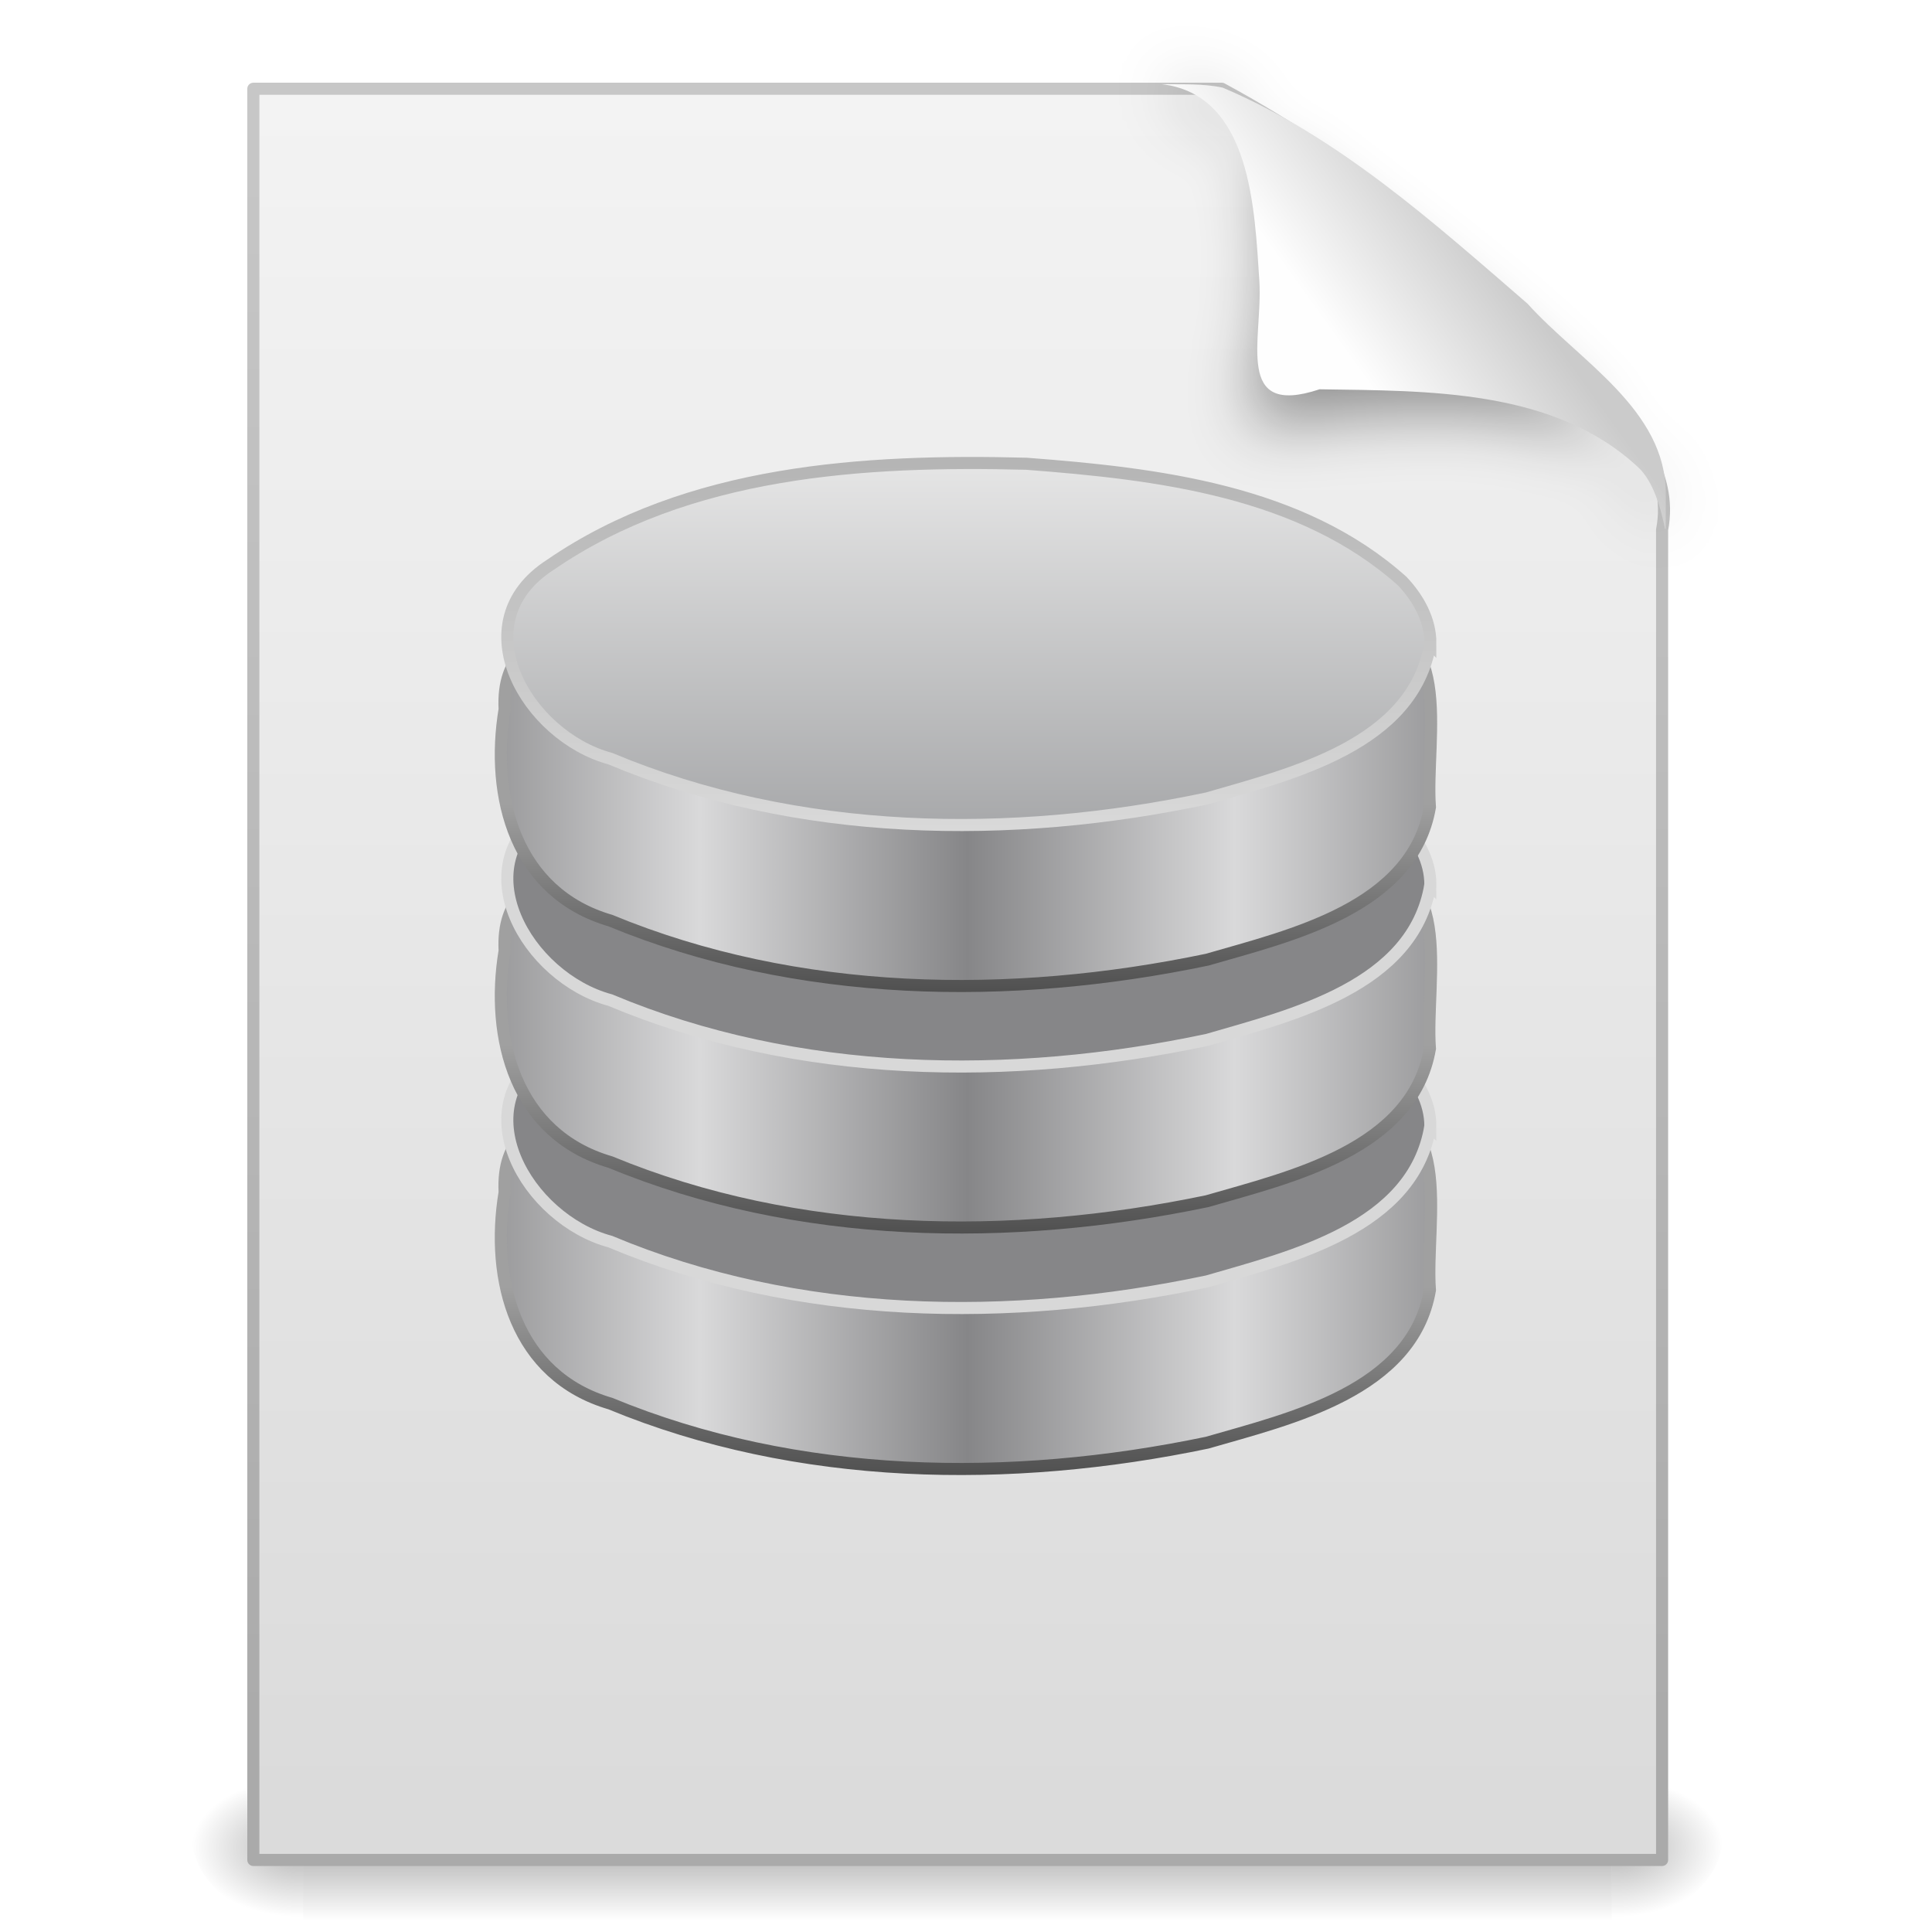
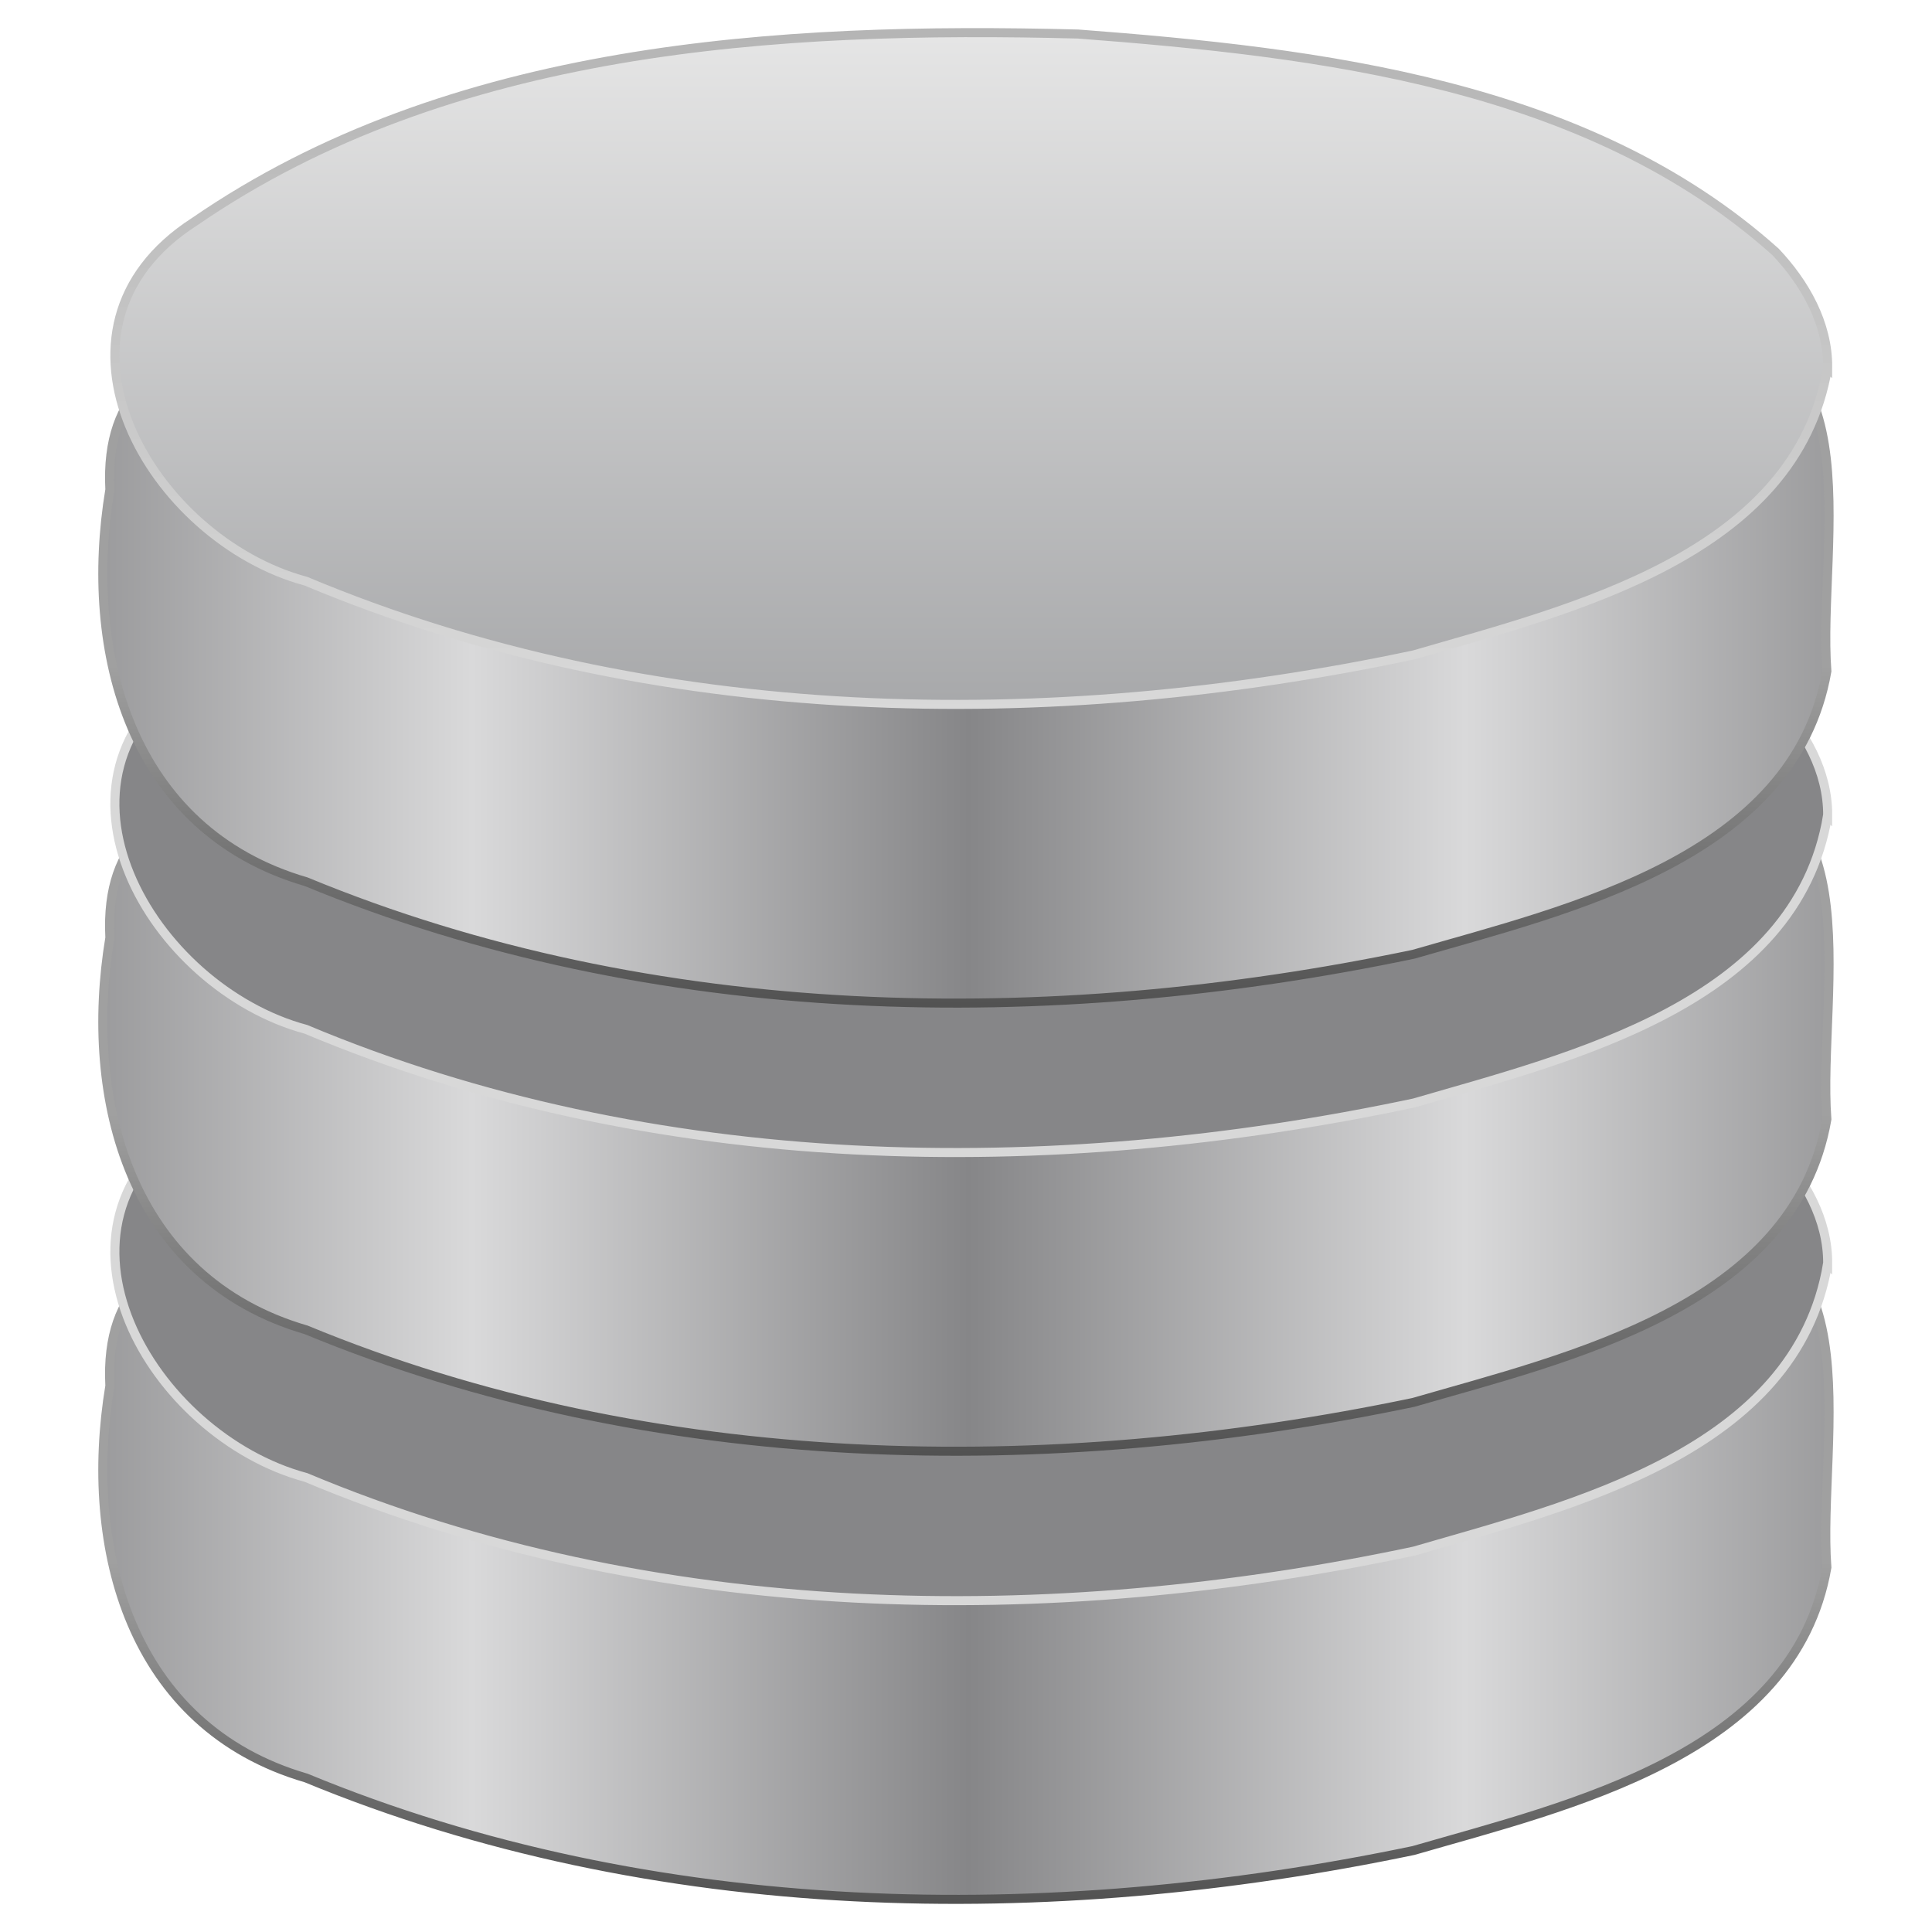
<svg xmlns="http://www.w3.org/2000/svg" xmlns:xlink="http://www.w3.org/1999/xlink" height="64" version="1.1" viewBox="0 0 48 48" width="64">
  <defs>
-     <linearGradient gradientTransform="matrix(.067325 0 0 .0147 -.33304 38.479)" gradientUnits="userSpaceOnUse" id="ah" x1="302.86" x2="302.86" y1="366.65" y2="609.51">
-       <stop offset="0" stop-opacity="0" />
-       <stop offset="0.5" />
-       <stop offset="1" stop-opacity="0" />
-     </linearGradient>
-     <radialGradient cx="605.71" cy="486.65" gradientTransform="matrix(-.02304 0 0 .0147 21.631 38.479)" gradientUnits="userSpaceOnUse" id="aj" r="117.14" xlink:href="#k" />
-     <linearGradient id="k">
-       <stop offset="0" />
-       <stop offset="1" stop-opacity="0" />
-     </linearGradient>
-     <radialGradient cx="605.71" cy="486.65" gradientTransform="matrix(.02304 0 0 .0147 26.369 38.479)" gradientUnits="userSpaceOnUse" id="ai" r="117.14" xlink:href="#k" />
-     <linearGradient gradientTransform="matrix(.8075 0 0 .89483 59.204 -1.2726)" gradientUnits="userSpaceOnUse" id="ag" x1="-51.786" x2="-51.786" y1="50.786" y2="2.906">
-       <stop offset="0" stop-color="#aaa" />
-       <stop offset="1" stop-color="#c8c8c8" />
-     </linearGradient>
-     <linearGradient gradientTransform="matrix(1 0 0 .95617 -.20617 -.2069)" gradientUnits="userSpaceOnUse" id="af" x1="25.132" x2="25.132" y1="0.985" y2="47.013">
-       <stop offset="0" stop-color="#f4f4f4" />
-       <stop offset="1" stop-color="#dbdbdb" />
-     </linearGradient>
-     <filter color-interpolation-filters="sRGB" height="1.329" id="v" width="1.297" x="-0.148" y="-0.164">
-       <feGaussianBlur stdDeviation="0.774" />
-     </filter>
-     <linearGradient gradientTransform="matrix(.9977 0 0 1.0407 .1638 -1.1058)" gradientUnits="userSpaceOnUse" id="ae" x1="32.892" x2="36.358" y1="8.059" y2="5.457">
-       <stop offset="0" stop-color="#fefefe" />
-       <stop offset="1" stop-color="#cbcbcb" />
-     </linearGradient>
-     <linearGradient gradientTransform="translate(-70.155 8.4541)" gradientUnits="userSpaceOnUse" id="ad" x1="89.018" x2="89.018" xlink:href="#g" y1="22.537" y2="27.546" />
-     <linearGradient gradientTransform="matrix(.45783 0 0 .43229 -23.59 36.912)" gradientUnits="userSpaceOnUse" id="ac" spreadMethod="reflect" x1="103.95" x2="89.424" xlink:href="#f" y1="-7.666" y2="-7.666" />
-     <linearGradient gradientTransform="translate(-70.155 2.4541)" gradientUnits="userSpaceOnUse" id="ab" x1="89.018" x2="89.018" xlink:href="#g" y1="22.537" y2="27.546" />
-     <linearGradient gradientTransform="matrix(.45783 0 0 .43229 -23.59 30.912)" gradientUnits="userSpaceOnUse" id="aa" spreadMethod="reflect" x1="103.95" x2="89.424" xlink:href="#f" y1="-7.666" y2="-7.666" />
-     <linearGradient id="g">
+     <linearGradient gradientTransform="translate(-70.155,8.4541)" gradientUnits="userSpaceOnUse" id="g" x1="89.018" x2="89.018" xlink:href="#a" y1="22.537" y2="27.546" />
+     <linearGradient gradientTransform="matrix(.45783 0 0 .43229 -23.59 36.912)" gradientUnits="userSpaceOnUse" id="h" spreadMethod="reflect" x1="103.95" x2="89.424" xlink:href="#b" y1="-7.666" y2="-7.666" />
+     <linearGradient gradientTransform="translate(-70.155,2.4541)" gradientUnits="userSpaceOnUse" id="i" x1="89.018" x2="89.018" xlink:href="#a" y1="22.537" y2="27.546" />
+     <linearGradient gradientTransform="matrix(.45783 0 0 .43229 -23.59 30.912)" gradientUnits="userSpaceOnUse" id="j" spreadMethod="reflect" x1="103.95" x2="89.424" xlink:href="#b" y1="-7.666" y2="-7.666" />
+     <linearGradient id="a">
      <stop offset="0" stop-color="#a0a0a0" />
      <stop offset="1" stop-color="#4a4a4a" />
    </linearGradient>
-     <linearGradient gradientTransform="translate(-70.155 -3.5459)" gradientUnits="userSpaceOnUse" id="z" x1="89.018" x2="89.018" xlink:href="#g" y1="22.537" y2="27.546" />
-     <linearGradient id="f">
+     <linearGradient gradientTransform="translate(-70.155,-3.5459)" gradientUnits="userSpaceOnUse" id="c" x1="89.018" x2="89.018" xlink:href="#a" y1="22.537" y2="27.546" />
+     <linearGradient id="b">
      <stop offset="0" stop-color="#868688" />
      <stop offset="1" stop-color="#d9d9da" />
    </linearGradient>
-     <linearGradient gradientTransform="matrix(.45783 0 0 .43229 -23.59 24.912)" gradientUnits="userSpaceOnUse" id="y" spreadMethod="reflect" x1="103.95" x2="89.424" xlink:href="#f" y1="-7.666" y2="-7.666" />
-     <linearGradient gradientTransform="matrix(.45813 0 0 .43889 -23.618 20.933)" gradientUnits="userSpaceOnUse" id="x" x1="109.96" x2="109.96" y1="-24.911" y2="-2.376">
+     <linearGradient gradientTransform="matrix(.45783 0 0 .43229 -23.59 24.912)" gradientUnits="userSpaceOnUse" id="d" spreadMethod="reflect" x1="103.95" x2="89.424" xlink:href="#b" y1="-7.666" y2="-7.666" />
+     <linearGradient gradientTransform="matrix(.45813 0 0 .43889 -23.618 20.933)" gradientUnits="userSpaceOnUse" id="e" x1="109.96" x2="109.96" y1="-24.911" y2="-2.376">
      <stop offset="0" stop-color="#b3b3b3" />
      <stop offset="1" stop-color="#dadada" />
    </linearGradient>
-     <linearGradient gradientTransform="matrix(.45813 0 0 .43889 -23.618 20.933)" gradientUnits="userSpaceOnUse" id="w" spreadMethod="reflect" x1="102.31" x2="102.31" y1="-2.393" y2="-24.582">
+     <linearGradient gradientTransform="matrix(.45813 0 0 .43889 -23.618 20.933)" gradientUnits="userSpaceOnUse" id="f" spreadMethod="reflect" x1="102.31" x2="102.31" y1="-2.393" y2="-24.582">
      <stop offset="0" stop-color="#a5a6a8" />
      <stop offset="1" stop-color="#e8e8e8" />
    </linearGradient>
  </defs>
-   <g transform="translate(-.21427 .2692)">
-     <path d="m7.746 43.869h32.508v3.57h-32.508z" fill="url(#ah)" opacity="0.3" />
-     <path d="m7.746 43.869v3.57c-2.091 0.341-4.252-2.622-1.35-3.354 0.434-0.146 0.892-0.215 1.35-0.215z" fill="url(#aj)" opacity="0.3" />
-     <path d="m40.254 43.869v3.57c2.091 0.341 4.252-2.622 1.35-3.354-0.434-0.146-0.892-0.215-1.35-0.215z" fill="url(#ai)" opacity="0.3" />
-   </g>
-   <path d="m6.294 2.205h24.061c3.492 1.892 6.603 4.496 9.317 7.388 0.909 1.01 1.901 2.128 1.622 3.57v33.047h-35v-44.005z" fill="url(#af)" stroke="url(#ag)" stroke-linejoin="round" stroke-width="0.3" />
-   <g stroke-width="0.3" transform="translate(.034052 .98487)">
-     <path d="m35.492 31.068c-0.434 2.505-3.457 3.188-5.535 3.79-4.885 1.021-10.169 0.954-14.826-0.971-2.359-0.687-2.989-3.073-2.628-5.251-0.139-2.684 3.194-1.913 4.933-2.033 5.319 0.147 10.637-0.105 15.954-0.072 2.845-0.297 1.972 2.804 2.102 4.537z" fill="url(#ac)" stroke="url(#ad)" />
+   <g stroke-width="0.121" transform="matrix(1.8556 0 0 1.8556 -20.471 -18.707)">
+     <path d="m35.492 31.068c-0.434 2.505-3.457 3.188-5.535 3.79-4.885 1.021-10.169 0.954-14.826-0.971-2.359-0.687-2.989-3.073-2.628-5.251-0.139-2.684 3.194-1.913 4.933-2.033 5.319 0.147 10.637-0.105 15.954-0.072 2.845-0.297 1.972 2.804 2.102 4.537z" fill="url(#h)" stroke="url(#g)" />
    <path d="m35.502 27c-0.418 2.523-3.446 3.24-5.537 3.849-4.887 1.037-10.184 0.967-14.837-0.986-2.065-0.554-3.728-3.376-1.492-4.813 3.421-2.354 7.801-2.617 11.831-2.513 3.242 0.247 6.821 0.664 9.338 2.917 0.394 0.417 0.702 0.957 0.698 1.547z" fill="#868688" stroke="#d8d8d8" />
-     <path d="m35.492 25.068c-0.434 2.505-3.457 3.188-5.535 3.79-4.885 1.021-10.169 0.954-14.826-0.971-2.359-0.687-2.989-3.073-2.628-5.251-0.139-2.684 3.194-1.913 4.933-2.033 5.319 0.147 10.637-0.105 15.954-0.072 2.845-0.297 1.972 2.804 2.102 4.537z" fill="url(#aa)" stroke="url(#ab)" />
+     <path d="m35.492 25.068c-0.434 2.505-3.457 3.188-5.535 3.79-4.885 1.021-10.169 0.954-14.826-0.971-2.359-0.687-2.989-3.073-2.628-5.251-0.139-2.684 3.194-1.913 4.933-2.033 5.319 0.147 10.637-0.105 15.954-0.072 2.845-0.297 1.972 2.804 2.102 4.537z" fill="url(#j)" stroke="url(#i)" />
    <path d="m35.502 21c-0.418 2.523-3.446 3.24-5.537 3.849-4.887 1.037-10.184 0.967-14.837-0.986-2.065-0.554-3.728-3.376-1.492-4.813 3.421-2.354 7.801-2.617 11.831-2.513 3.242 0.247 6.821 0.664 9.338 2.917 0.394 0.417 0.702 0.957 0.698 1.547z" fill="#868688" stroke="#d8d8d8" />
-     <path d="m35.492 19.068c-0.434 2.505-3.457 3.188-5.535 3.79-4.885 1.021-10.169 0.954-14.826-0.971-2.359-0.687-2.989-3.073-2.628-5.251-0.139-2.684 3.194-1.913 4.933-2.033 5.319 0.147 10.637-0.105 15.954-0.072 2.845-0.297 1.972 2.804 2.102 4.537z" fill="url(#y)" stroke="url(#z)" />
-     <path d="m35.502 15c-0.418 2.523-3.446 3.24-5.537 3.849-4.887 1.037-10.184 0.967-14.837-0.986-2.065-0.554-3.728-3.376-1.492-4.813 3.421-2.354 7.801-2.617 11.831-2.513 3.242 0.247 6.821 0.664 9.338 2.917 0.394 0.417 0.702 0.957 0.698 1.547z" fill="url(#w)" stroke="url(#x)" />
-   </g>
-   <g fill-rule="evenodd" transform="translate(.24242 1.1697)">
-     <path d="m28.617 0.921c2.684 0.056 2.837 3.424 2.635 5.421 0.171 1.221-1.349 3.716 0.788 2.89 2.788-0.182 6.077-0.619 8.408 1.264 0.653 0.493 0.926 2.6 0.399 0.859-2.206-3.227-5.507-5.498-8.536-7.893-1.207-0.879-2.4-1.791-3.695-2.54z" filter="url(#v)" opacity="0.4" />
-     <path d="m28.617 0.921c2.24 0.26 2.311 3.151 2.429 4.896 0.088 1.443-0.643 3.396 1.496 2.685 2.691 0.043 5.823-0.015 7.918 1.94 0.767 0.721 0.675 2.667 0.683 0.656 6e-3 -2.095-2.159-3.305-3.435-4.723-2.334-2.019-4.702-4.15-7.571-5.367-0.497-0.108-1.014-0.076-1.52-0.087z" fill="url(#ae)" />
+     <path d="m35.492 19.068c-0.434 2.505-3.457 3.188-5.535 3.79-4.885 1.021-10.169 0.954-14.826-0.971-2.359-0.687-2.989-3.073-2.628-5.251-0.139-2.684 3.194-1.913 4.933-2.033 5.319 0.147 10.637-0.105 15.954-0.072 2.845-0.297 1.972 2.804 2.102 4.537z" fill="url(#d)" stroke="url(#c)" />
+     <path d="m35.502 15c-0.418 2.523-3.446 3.24-5.537 3.849-4.887 1.037-10.184 0.967-14.837-0.986-2.065-0.554-3.728-3.376-1.492-4.813 3.421-2.354 7.801-2.617 11.831-2.513 3.242 0.247 6.821 0.664 9.338 2.917 0.394 0.417 0.702 0.957 0.698 1.547z" fill="url(#f)" stroke="url(#e)" />
  </g>
</svg>
